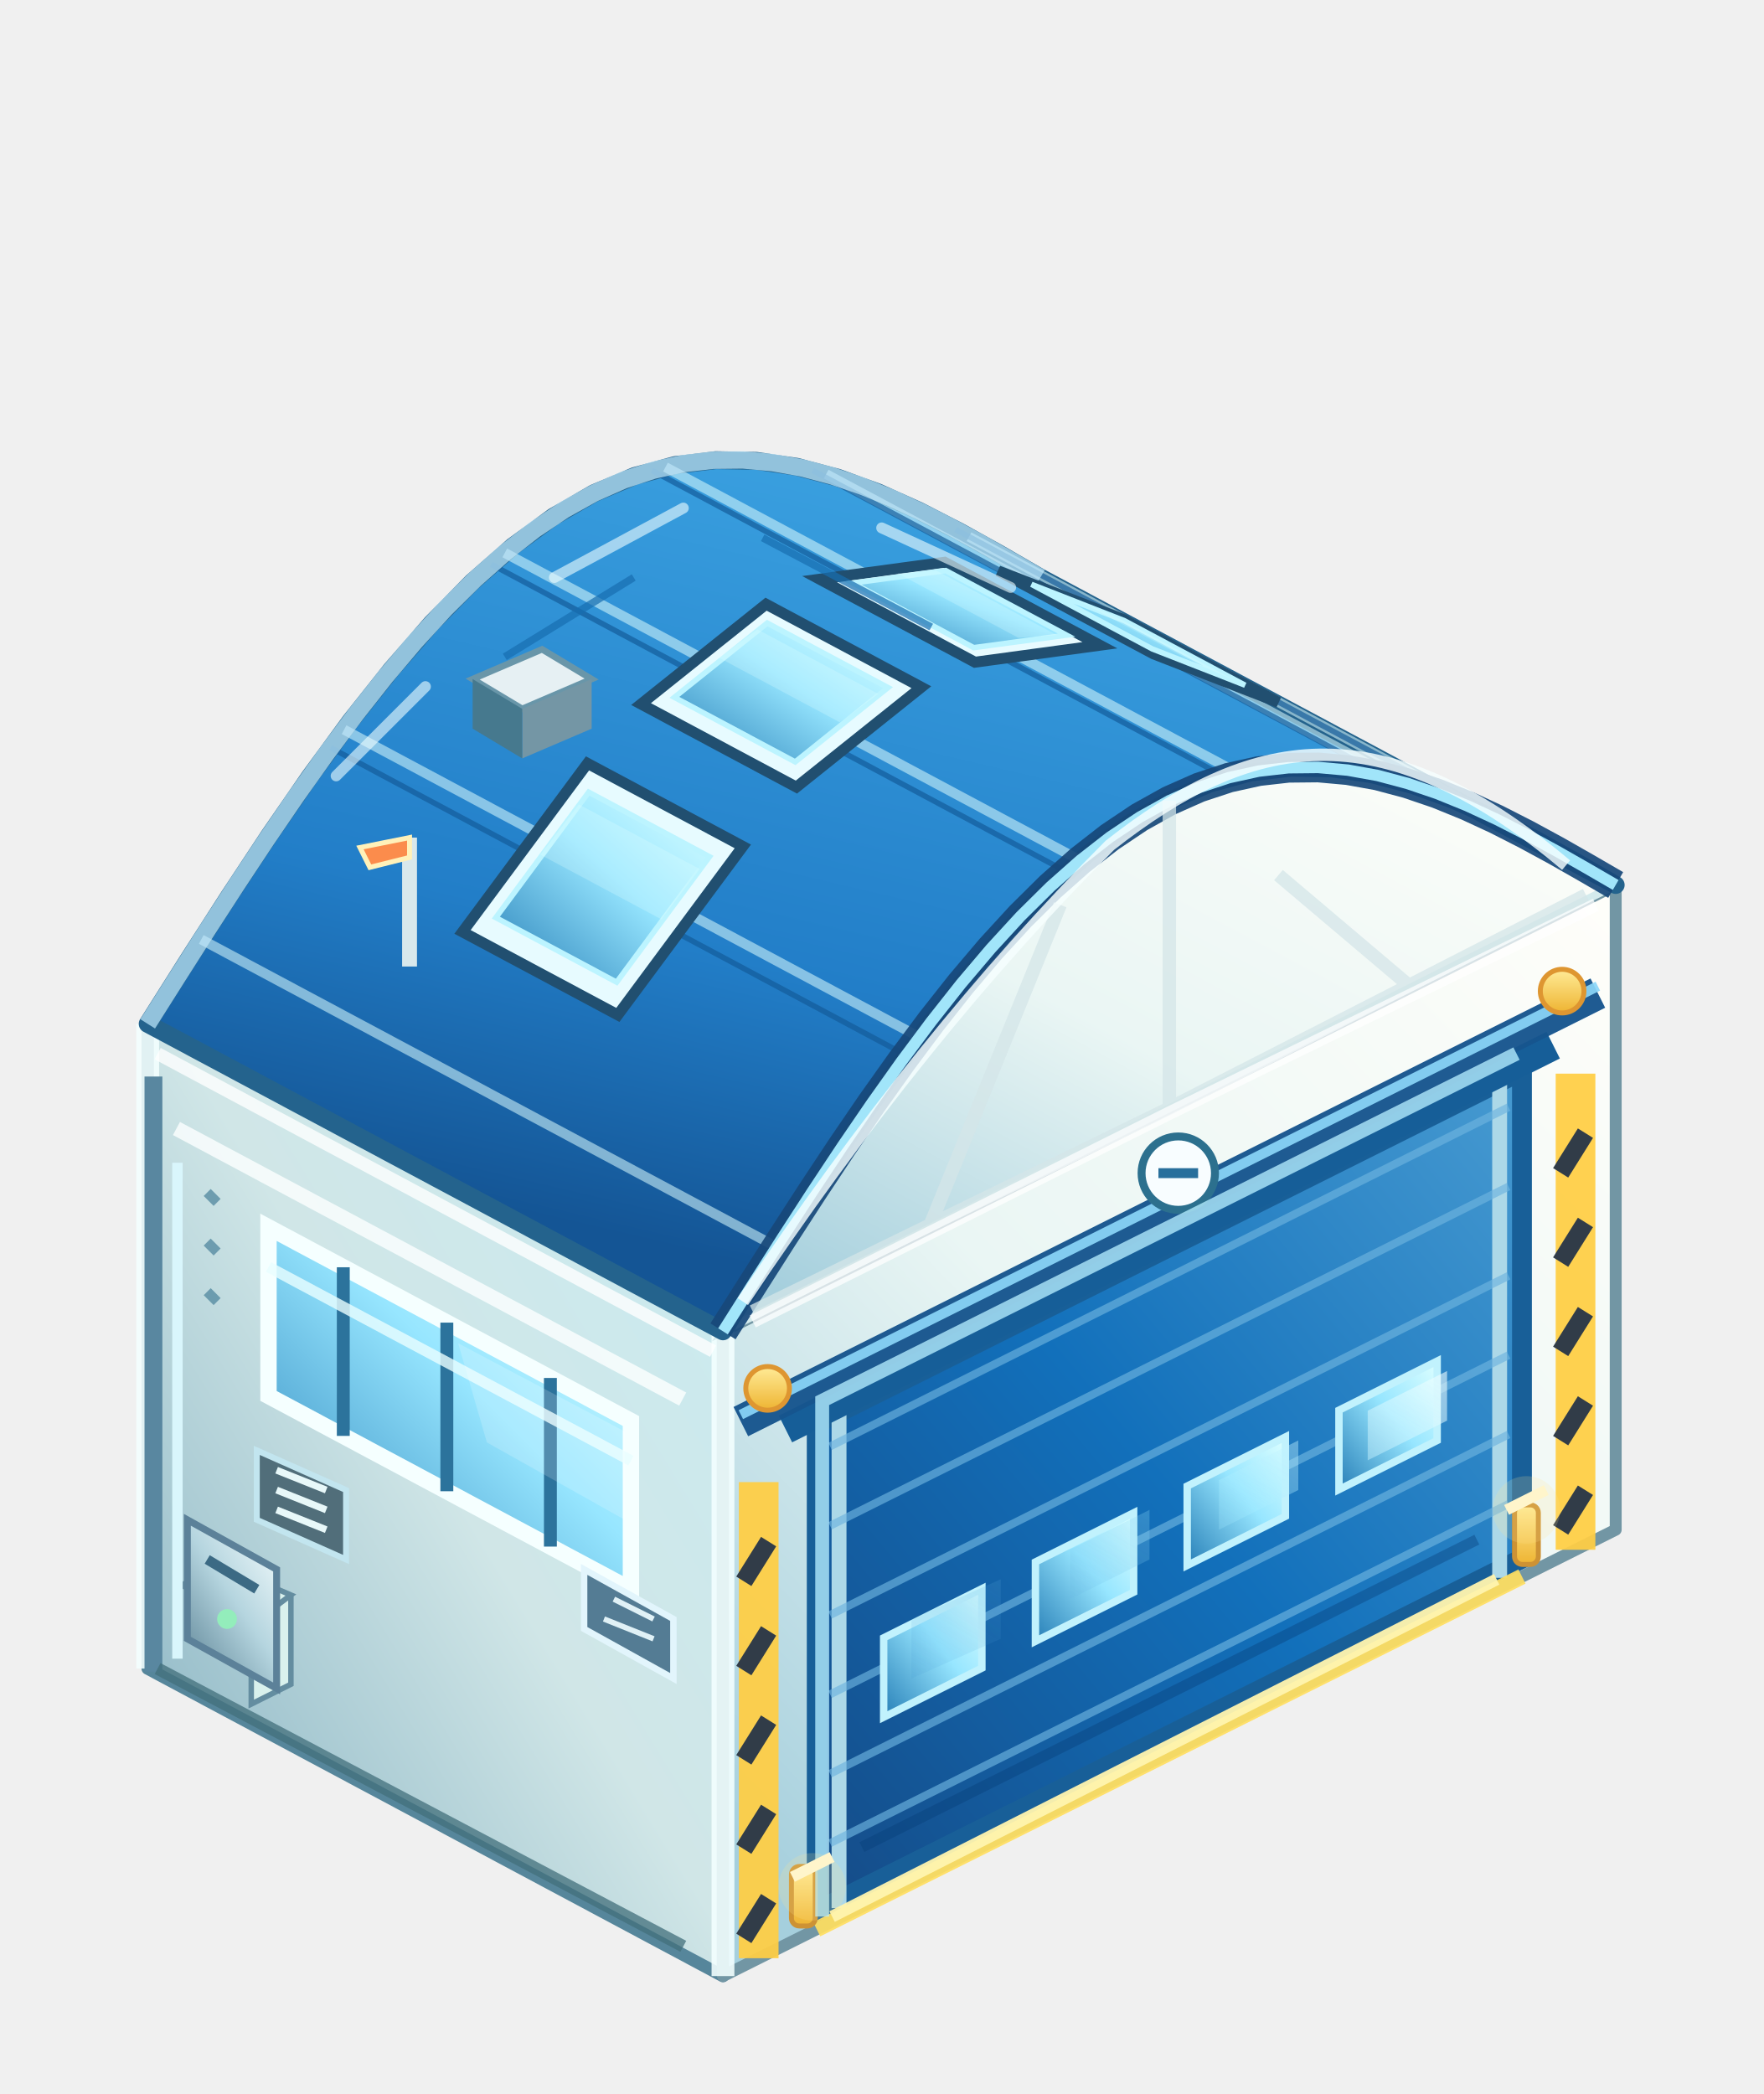
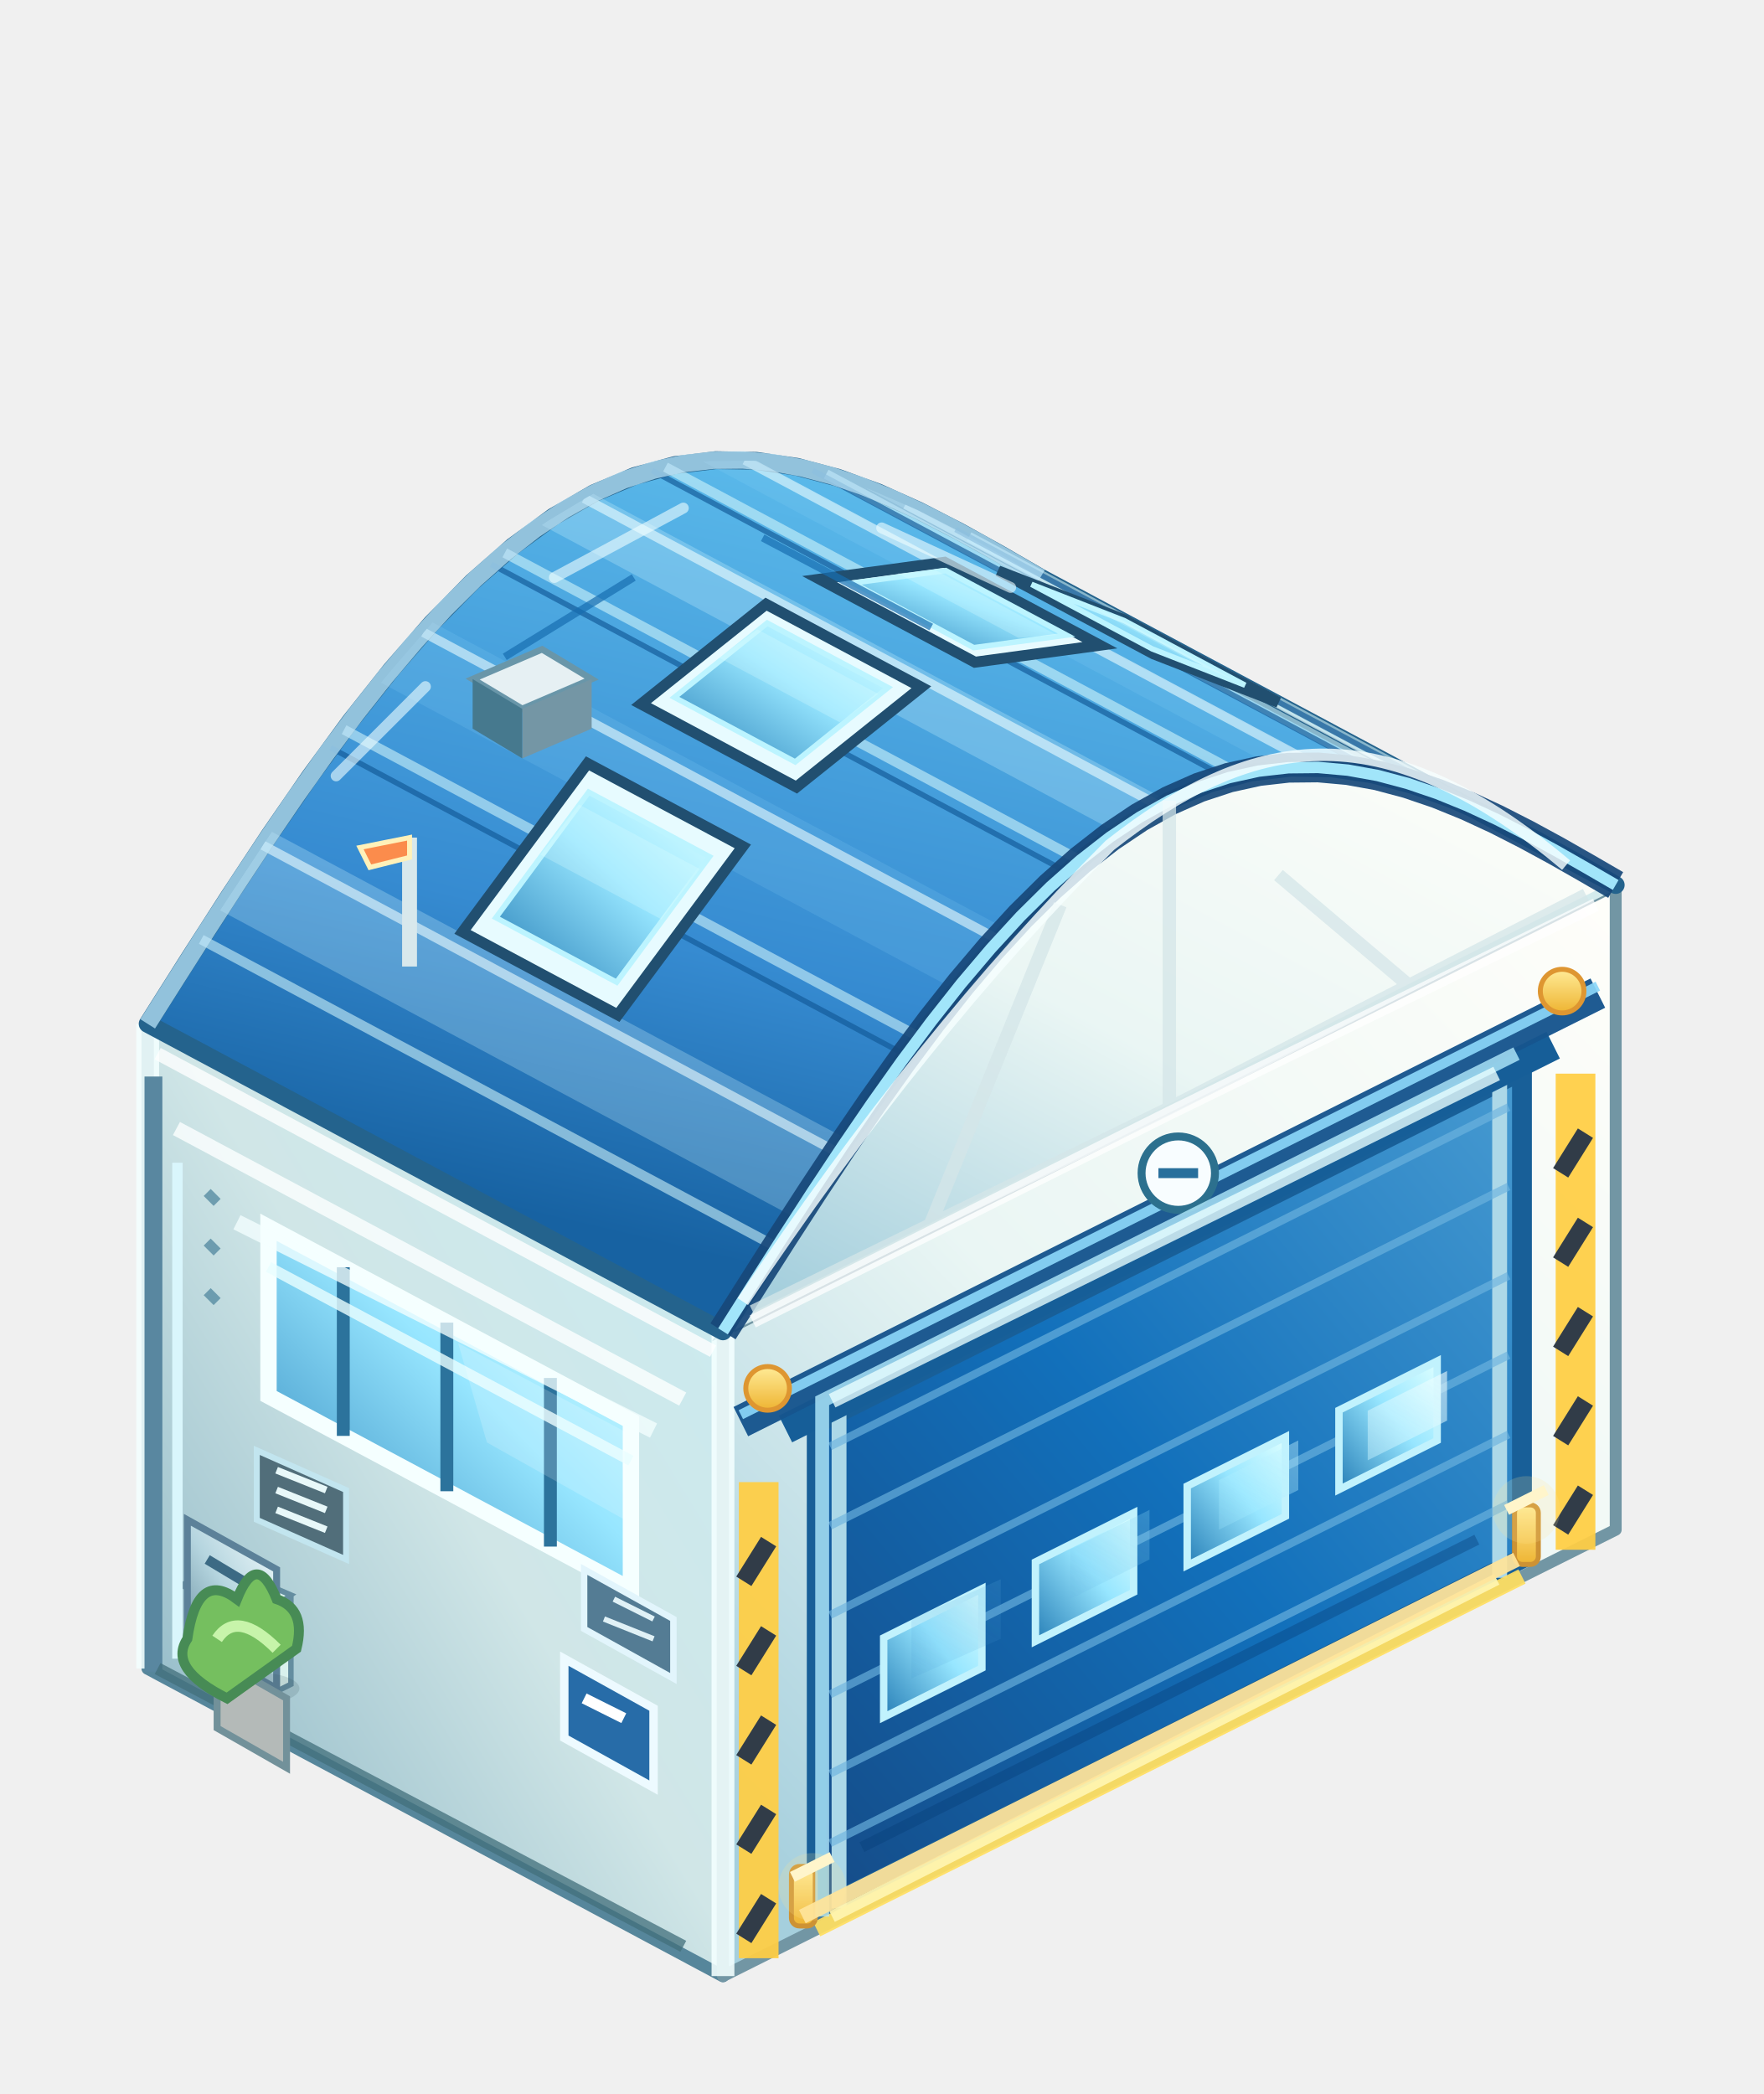
<svg xmlns="http://www.w3.org/2000/svg" width="160" height="190" viewBox="0 0 160 190">
  <g transform="translate(8 11) scale(0.90)">
    <defs>
      <linearGradient id="wall" x2=".85" y2="1">
        <stop stop-color="#fffefa" />
        <stop offset=".55" stop-color="#eaf6f4" />
        <stop offset="1" stop-color="#a5cfdd" />
      </linearGradient>
      <linearGradient id="side" x2="1" y2="1">
        <stop stop-color="#c9ecf2" />
        <stop offset=".48" stop-color="#d0e6e7" />
        <stop offset="1" stop-color="#80adbe" />
      </linearGradient>
      <linearGradient id="roof" x2=".4" y2="1">
-         <stop stop-color="#80dffe" />
-         <stop offset=".20" stop-color="#399fdf" />
-         <stop offset=".70" stop-color="#227ec8" />
-         <stop offset="1" stop-color="#145595" />
+         <stop stop-color="#a4eaff" />
+         <stop offset=".20" stop-color="#5ab9ea" />
+         <stop offset=".70" stop-color="#368bd1" />
+         <stop offset="1" stop-color="#1762a2" />
      </linearGradient>
      <linearGradient id="door" x2="1" y2="1">
        <stop stop-color="#489bd1" />
        <stop offset=".50" stop-color="#1270bb" />
        <stop offset="1" stop-color="#154b87" />
      </linearGradient>
      <linearGradient id="sky" x2="1" y2="1">
        <stop stop-color="#ddffff" />
        <stop offset=".44" stop-color="#97e6ff" />
        <stop offset="1" stop-color="#277fb7" />
      </linearGradient>
      <linearGradient id="gold" x2="0" y2="1">
        <stop stop-color="#ffeb97" />
        <stop offset="1" stop-color="#eeb432" />
      </linearGradient>
    </defs>
    <g transform="translate(160 0) scale(-1 1)">
      <path d="M12.30,145.15 L89.70,183.85 L148.60,153.30 L73.00,115.50 Z" fill="#142f3b" opacity=".14" />
      <polygon points="96.00,187.00 154.00,156.00 154.00,91.00 96.00,122.00" fill="url(#side)" stroke="#56869b" stroke-width="1.25" stroke-linejoin="round" />
      <polygon points="6.00,142.00 96.00,187.00 96.00,122.00 6.00,77.00" fill="url(#wall)" stroke="#7296a4" stroke-width="1.2" stroke-linejoin="round" />
      <polygon points="105.28,131.04 141.82,111.51 141.82,128.51 105.28,148.04" fill="url(#sky)" stroke="#f5ffff" stroke-width="1.65" />
      <path d="M113.40,126.70 L113.40,143.70" stroke="#2c739c" stroke-width="1.3" />
      <path d="M123.84,121.12 L123.84,138.12" stroke="#2c739c" stroke-width="1.3" />
      <path d="M134.28,115.54 L134.28,132.54" stroke="#2c739c" stroke-width="1.3" />
      <path d="M105.28,135.04 L141.82,115.51" stroke="#e9feff" stroke-width="1.1" opacity=".8" />
      <path d="M100.06,128.83 L151.10,101.55" stroke="#fcffff" stroke-width="1.5" opacity=".8" />
      <path d="M96.00,122.00 L96.00,187.00 M154.00,91.00 L154.00,156.00" stroke="#f4ffff" stroke-width="2.3" opacity=".88" />
      <path d="M153.42,156.31 L153.42,96.31" stroke="#5987a0" stroke-width="1.8" />
      <path d="M15.45,144.92 L86.55,180.47 L86.55,131.28 L15.45,95.72 Z" fill="url(#door)" stroke="#185f98" stroke-width="2" />
      <path d="M17.70,146.85 L17.70,94.85" stroke="#acd8e8" stroke-width="1.5" />
      <path d="M84.30,180.15 L84.30,128.15" stroke="#acd8e8" stroke-width="1.5" />
      <path d="M16.80,139.40 L85.20,173.60" stroke="#6db4df" stroke-width=".8" opacity=".65" />
      <path d="M16.80,132.40 L85.20,166.60" stroke="#6db4df" stroke-width=".8" opacity=".65" />
      <path d="M16.80,124.40 L85.20,158.60" stroke="#6db4df" stroke-width=".8" opacity=".65" />
      <path d="M16.80,116.40 L85.20,150.60" stroke="#6db4df" stroke-width=".8" opacity=".65" />
      <path d="M16.80,107.40 L85.20,141.60" stroke="#6db4df" stroke-width=".8" opacity=".65" />
      <path d="M16.80,99.40 L85.20,133.60" stroke="#6db4df" stroke-width=".8" opacity=".65" />
      <polygon points="24.00,133.00 33.90,137.95 33.90,129.95 24.00,125.00" fill="url(#sky)" stroke="#c1f2fd" stroke-width=".75" />
      <polygon points="39.30,140.65 49.20,145.60 49.20,137.60 39.30,132.65" fill="url(#sky)" stroke="#c1f2fd" stroke-width=".75" />
      <polygon points="54.60,148.30 64.50,153.25 64.50,145.25 54.60,140.30" fill="url(#sky)" stroke="#c1f2fd" stroke-width=".75" />
      <polygon points="69.90,155.95 79.80,160.90 79.80,152.90 69.90,147.95" fill="url(#sky)" stroke="#c1f2fd" stroke-width=".75" />
      <path d="M12.30,93.15 L89.70,131.85" stroke="#165e98" stroke-width="3" />
      <path d="M15.45,146.72 L86.55,182.28" stroke="#ffde5f" stroke-width="1.6" opacity=".92" />
      <path d="M6.00,77.00 L9.00,75.26 L12.00,73.55 L15.00,71.92 L18.00,70.39 L21.00,69.00 L24.00,67.78 L27.00,66.76 L30.00,65.96 L33.00,65.42 L36.00,65.15 L39.00,65.18 L42.00,65.52 L45.00,66.18 L48.00,67.17 L51.00,68.50 L54.00,70.17 L57.00,72.18 L60.00,74.52 L63.00,77.18 L66.00,80.15 L69.00,83.42 L72.00,86.96 L75.00,90.76 L78.00,94.78 L81.00,99.00 L84.00,103.39 L87.00,107.92 L90.00,112.55 L93.00,117.26 L96.00,122.00 L6.00,77.00 Z" fill="url(#wall)" stroke="#d4ebed" stroke-width=".8" />
      <path d="M6.00,77.00 L9.00,75.26 L12.00,73.55 L15.00,71.92 L18.00,70.39 L21.00,69.00 L24.00,67.78 L27.00,66.76 L30.00,65.96 L33.00,65.42 L36.00,65.15 L39.00,65.18 L42.00,65.52 L45.00,66.18 L48.00,67.17 L51.00,68.50 L54.00,70.17 L57.00,72.18 L60.00,74.52 L63.00,77.18 L66.00,80.15 L69.00,83.42 L72.00,86.96 L75.00,90.76 L78.00,94.78 L81.00,99.00 L84.00,103.39 L87.00,107.92 L90.00,112.55 L93.00,117.26 L96.00,122.00" fill="none" stroke="#fffdfa" stroke-width="1.2" />
      <path d="M6.00,77.00 L10.09,74.63 L14.18,72.36 L18.27,70.26 L22.36,68.42 L26.45,66.93 L30.55,65.84 L34.64,65.24 L38.73,65.17 L42.82,65.66 L46.91,66.77 L51.00,68.50 L55.09,70.86 L59.18,73.85 L63.27,77.44 L67.36,81.60 L71.45,86.30 L75.55,91.47 L79.64,97.06 L83.73,102.99 L87.82,109.18 L91.91,115.54 L96.00,122.00 L154.00,91.00 L149.91,84.54 L145.82,78.18 L141.73,71.99 L137.64,66.06 L133.55,60.47 L129.45,55.30 L125.36,50.60 L121.27,46.44 L117.18,42.85 L113.09,39.86 L109.00,37.50 L104.91,35.77 L100.82,34.66 L96.73,34.17 L92.64,34.24 L88.55,34.84 L84.45,35.93 L80.36,37.42 L76.27,39.26 L72.18,41.36 L68.09,43.63 L64.00,46.00 Z" fill="url(#roof)" stroke="#24638d" stroke-width="1.8" stroke-linejoin="round" />
+       <defs>
+         <clipPath id="skyportRoofBandsClip">
+           <path d="M6.00,77.00 L10.09,74.63 L14.18,72.36 L18.27,70.26 L22.36,68.42 L26.45,66.93 L30.55,65.84 L34.64,65.24 L38.73,65.17 L42.82,65.66 L46.91,66.77 L51.00,68.50 L55.09,70.86 L59.18,73.85 L63.27,77.44 L67.36,81.60 L71.45,86.30 L75.55,91.47 L79.64,97.06 L83.73,102.99 L87.82,109.18 L91.91,115.54 L96.00,122.00 L154.00,91.00 L149.91,84.54 L145.82,78.18 L141.73,71.99 L137.64,66.06 L133.55,60.47 L129.45,55.30 L125.36,50.60 L121.27,46.44 L117.18,42.85 L113.09,39.86 L109.00,37.50 L104.91,35.77 L100.82,34.66 L96.73,34.17 L92.64,34.24 L88.55,34.84 L84.45,35.93 L80.36,37.42 L76.27,39.26 L72.18,41.36 L68.09,43.63 L64.00,46.00 Z" />
+         </clipPath>
+       </defs>
+       <g clip-path="url(#skyportRoofBandsClip)">
+         <polygon points="18.69,70.06 76.69,39.06 81.91,36.81 23.91,67.81" fill="#d5f8ff" opacity=".26" />
+         <path d="M19.60,69.63L77.60,38.63" stroke="#f2ffff" stroke-width="0.95" opacity=".57" fill="none" />
+         <polygon points="34.89,65.22 92.89,34.22 98.11,34.27 40.11,65.27" fill="#94d8fb" opacity=".15" />
+         <path d="M35.80,65.16L93.80,34.16" stroke="#f2ffff" stroke-width="0.95" opacity=".57" fill="none" />
+         <polygon points="51.09,68.55 109.09,37.55 114.31,40.69 56.31,71.69" fill="#d5f8ff" opacity=".26" />
+         <path d="M52.00,69.02L110.00,38.02" stroke="#f2ffff" stroke-width="0.95" opacity=".57" fill="none" />
+         <polygon points="67.29,81.52 125.29,50.52 130.51,56.59 72.51,87.59" fill="#94d8fb" opacity=".15" />
+         <path d="M68.20,82.53L126.20,51.53" stroke="#f2ffff" stroke-width="0.95" opacity=".57" fill="none" />
+         <polygon points="83.49,102.63 141.49,71.63 146.71,79.55 88.71,110.55" fill="#d5f8ff" opacity=".26" />
+         <path d="M84.40,103.99L142.40,72.99" stroke="#f2ffff" stroke-width="0.95" opacity=".57" fill="none" />
+       </g>
      <path d="M71.20,41.89 L13.20,72.89" stroke="#d6f7fb" stroke-width="1" opacity=".56" />
      <path d="M72.55,41.16 L14.55,72.16" stroke="#125a98" stroke-width=".55" opacity=".67" />
      <path d="M85.60,35.58 L27.60,66.58" stroke="#d6f7fb" stroke-width="1" opacity=".56" />
      <path d="M86.95,35.21 L28.95,66.21" stroke="#125a98" stroke-width=".55" opacity=".67" />
      <path d="M101.80,34.87 L43.80,65.87" stroke="#d6f7fb" stroke-width="1" opacity=".56" />
      <path d="M103.15,35.22 L45.15,66.22" stroke="#125a98" stroke-width=".55" opacity=".67" />
      <path d="M118.00,43.52 L60.00,74.52" stroke="#d6f7fb" stroke-width="1" opacity=".56" />
      <path d="M119.35,44.68 L61.35,75.68" stroke="#125a98" stroke-width=".55" opacity=".67" />
      <path d="M134.20,61.34 L76.20,92.34" stroke="#d6f7fb" stroke-width="1" opacity=".56" />
      <path d="M135.55,63.16 L77.55,94.16" stroke="#125a98" stroke-width=".55" opacity=".67" />
      <path d="M148.60,82.49 L90.60,113.49" stroke="#d6f7fb" stroke-width="1" opacity=".56" />
      <path d="M64.00,46.00 L67.00,44.26 L70.00,42.55 L73.00,40.92 L76.00,39.39 L79.00,38.00 L82.00,36.78 L85.00,35.76 L88.00,34.96 L91.00,34.42 L94.00,34.15 L97.00,34.18 L100.00,34.52 L103.00,35.18 L106.00,36.17 L109.00,37.50 L112.00,39.17 L115.00,41.18 L118.00,43.52 L121.00,46.18 L124.00,49.15 L127.00,52.42 L130.00,55.96 L133.00,59.76 L136.00,63.78 L139.00,68.00 L142.00,72.39 L145.00,76.92 L148.00,81.55 L151.00,86.26 L154.00,91.00" fill="none" stroke="#c0eafd" stroke-width="1.75" opacity="0.7" />
      <path d="M6.00,77.00 L9.00,75.26 L12.00,73.55 L15.00,71.92 L18.00,70.39 L21.00,69.00 L24.00,67.78 L27.00,66.76 L30.00,65.96 L33.00,65.42 L36.00,65.15 L39.00,65.18 L42.00,65.52 L45.00,66.18 L48.00,67.17 L51.00,68.50 L54.00,70.17 L57.00,72.18 L60.00,74.52 L63.00,77.18 L66.00,80.15 L69.00,83.42 L72.00,86.96 L75.00,90.76 L78.00,94.78 L81.00,99.00 L84.00,103.39 L87.00,107.92 L90.00,112.55 L93.00,117.26 L96.00,122.00" fill="none" stroke="#17487a" stroke-width="3" opacity="0.92" />
      <path d="M6.00,77.00 L9.00,75.26 L12.00,73.55 L15.00,71.92 L18.00,70.39 L21.00,69.00 L24.00,67.78 L27.00,66.76 L30.00,65.96 L33.00,65.42 L36.00,65.15 L39.00,65.18 L42.00,65.52 L45.00,66.18 L48.00,67.17 L51.00,68.50 L54.00,70.17 L57.00,72.18 L60.00,74.52 L63.00,77.18 L66.00,80.15 L69.00,83.42 L72.00,86.96 L75.00,90.76 L78.00,94.78 L81.00,99.00 L84.00,103.39 L87.00,107.92 L90.00,112.55 L93.00,117.26 L96.00,122.00" fill="none" stroke="#a7ebff" stroke-width="1.15" opacity="0.96" />
      <polygon points="40.00,58.59 52.60,53.70 68.26,45.33 55.66,50.22" fill="#e7fbff" stroke="#214f70" stroke-width="1.1" />
      <polygon points="43.36,56.86 52.72,53.20 64.90,46.69 55.54,50.35" fill="url(#sky)" stroke="#bcf4ff" stroke-width=".55" />
      <polygon points="44.35,56.39 48.22,54.72 60.40,48.21 56.53,49.88" fill="#e3ffff" opacity=".25" />
      <polygon points="58.00,52.83 70.60,54.54 86.26,46.17 73.66,44.46" fill="#e7fbff" stroke="#214f70" stroke-width="1.1" />
      <polygon points="61.36,51.81 70.72,53.07 82.90,46.56 73.54,45.30" fill="url(#sky)" stroke="#bcf4ff" stroke-width=".55" />
      <polygon points="62.35,51.80 66.22,52.08 78.40,45.57 74.53,45.29" fill="#e3ffff" opacity=".25" />
      <polygon points="76.00,57.06 88.60,67.13 104.26,58.76 91.66,48.69" fill="#e7fbff" stroke="#214f70" stroke-width="1.1" />
      <polygon points="79.36,57.10 88.72,64.59 100.90,58.08 91.54,50.59" fill="url(#sky)" stroke="#bcf4ff" stroke-width=".55" />
      <polygon points="80.35,57.74 84.22,60.60 96.40,54.09 92.53,51.23" fill="#e3ffff" opacity=".25" />
      <polygon points="94.00,73.11 106.60,90.10 122.26,81.73 109.66,64.74" fill="#e7fbff" stroke="#214f70" stroke-width="1.1" />
      <polygon points="97.36,74.15 106.72,86.80 118.90,80.29 109.54,67.64" fill="url(#sky)" stroke="#bcf4ff" stroke-width=".55" />
      <polygon points="98.35,75.39 102.22,80.46 114.40,73.95 110.53,68.88" fill="#e3ffff" opacity=".25" />
      <path d="M7.80,87.90 L94.20,131.10" stroke="#16548e" stroke-width="3.3" opacity=".96" />
      <path d="M7.80,87.20 L94.20,130.40" stroke="#8bd6f8" stroke-width="1" opacity=".92" />
      <path d="M10.05,144.02 L10.05,96.02" stroke="#ffce43" stroke-width="4" opacity=".93" />
      <path d="M9.05,138.02 l2.5,4" stroke="#313c48" stroke-width="1.8" />
      <path d="M9.05,129.02 l2.5,4" stroke="#313c48" stroke-width="1.8" />
      <path d="M9.05,120.02 l2.5,4" stroke="#313c48" stroke-width="1.8" />
      <path d="M9.05,111.02 l2.5,4" stroke="#313c48" stroke-width="1.8" />
      <path d="M9.05,102.02 l2.5,4" stroke="#313c48" stroke-width="1.8" />
      <path d="M92.40,185.20 L92.40,137.20" stroke="#ffce43" stroke-width="4" opacity=".93" />
      <path d="M91.40,179.20 l2.5,4" stroke="#313c48" stroke-width="1.8" />
      <path d="M91.40,170.20 l2.5,4" stroke="#313c48" stroke-width="1.8" />
      <path d="M91.40,161.20 l2.5,4" stroke="#313c48" stroke-width="1.8" />
      <path d="M91.40,152.20 l2.5,4" stroke="#313c48" stroke-width="1.8" />
      <path d="M91.40,143.20 l2.5,4" stroke="#313c48" stroke-width="1.8" />
      <circle cx="50.1" cy="106.05" r="3.7" fill="#f8fdff" stroke="#2c708e" stroke-width=".8" />
      <path d="M48.1,106.05 h4" stroke="#286f9c" stroke-width="1" />
      <circle cx="11.4" cy="87.7" r="2.2" fill="url(#gold)" stroke="#de9631" stroke-width=".5" />
      <circle cx="91.5" cy="127.75" r="2.2" fill="url(#gold)" stroke="#de9631" stroke-width=".5" />
      <path d="M109.24,56.24 l5,-3 7,3 -5,3 Z" fill="#e6f0f3" stroke="#6996a9" stroke-width=".65" />
      <path d="M109.24,56.24 l0,5 7,3 0,-5" fill="#7496a5" />
      <path d="M116.24,59.24 l5,-3 0,5 -5,3 Z" fill="#46798e" />
      <path d="M127.6,85.22 v-13" stroke="#d8e8ec" stroke-width="1.5" />
      <path d="M127.6,72.22 l5,1 -1,2 -4,-1Z" fill="#fb8c4c" stroke="#fff1b9" stroke-width=".5" />
      <path d="M139.56,148.58 l7,-3 4,2 -7,4z M139.56,148.58v9 l4,2v-9" fill="#d9f1ed" stroke="#648da0" stroke-width=".55" />
      <rect x="13.8" y="139.5" width="2.4" height="6" rx=".8" fill="url(#gold)" stroke="#cd9234" stroke-width=".5" />
      <rect x="86.7" y="175.95" width="2.4" height="6" rx=".8" fill="url(#gold)" stroke="#cd9234" stroke-width=".5" />
      <g id="skyport-finish-pass-small">
        <defs>
          <linearGradient id="finish-gloss-s" x1="0" y1="0" x2="1" y2="1">
            <stop stop-color="#f4ffff" stop-opacity=".92" />
            <stop offset=".43" stop-color="#a5ecff" stop-opacity=".46" />
            <stop offset="1" stop-color="#287ec6" stop-opacity=".12" />
          </linearGradient>
          <linearGradient id="finish-metal-s" x1="0" y1="0" x2=".8" y2="1">
            <stop stop-color="#f9ffff" />
            <stop offset=".52" stop-color="#b5d5df" />
            <stop offset="1" stop-color="#678d9e" />
          </linearGradient>
        </defs>
        <path d="M9,78 L51,99.5 L93,120 M51,99.5 L51,68.5  M27,87 L40,76 M75,111 L62,79" fill="none" stroke="#d4e5e8" stroke-width="1.35" opacity=".75" />
        <path d="M8,79 L51,100 L93,121" fill="none" stroke="#ffffff" stroke-width="1.35" opacity=".72" />
        <path d="M16,94 L86,129 L86,181" fill="none" stroke="#b5edff" stroke-width="1.4" opacity=".78" />
        <path d="M20,143 L82,174" fill="none" stroke="#063c77" stroke-width="1.1" opacity=".38" />
        <path d="M18,147 L85,181" fill="none" stroke="#fff4ae" stroke-width="1.2" opacity=".95" />
        <path d="M23,126 L31,130 L31,135 L23,131 Z M38,133 L46,137 L46,142 L38,138 Z  M53,140 L61,144 L61,149 L53,145 Z M68,147 L77,151 L77,157 L68,153 Z" fill="url(#finish-gloss-s)" opacity=".64" />
        <path d="M11,75 C30,59 43,62 57,73 Q76,92 94,119" fill="none" stroke="#f6ffff" stroke-width="1.25" opacity=".82" />
        <path d="M67,47 L80,41 M100,39 L113,46 M126,57 L135,66" fill="none" stroke="#effdff" stroke-width="1.1" stroke-linecap="round" opacity=".60" />
        <path d="M75,51 L92,42 M105,46 L118,54" stroke="#176db0" stroke-width=".75" opacity=".7" />
        <polygon points="105.9,132.1 122.7,123.2 119.8,133.2 105.9,141.0" fill="#ffffff" opacity=".18" />
        <path d="M97,124 L153,94" stroke="#ffffff" stroke-width="1.3" opacity=".78" />
        <path d="M100,184 L153,156" stroke="#426f7b" stroke-width="1.25" opacity=".75" />
        <path d="M151,105 L151,155" stroke="#d9f6fc" stroke-width="1.05" />
        <path d="M147,109 L148,108 M147,114 L148,113 M147,119 L148,118" stroke="#588ca2" stroke-width="1" opacity=".8" />
        <path d="M101,151 L110,146 L110,152 L101,157 Z" fill="#547c94" stroke="#e2f5fc" stroke-width=".65" />
        <path d="M103,151 L107,149 M103,153 L108,151" stroke="#e0f1f6" stroke-width=".55" />
        <path d="M141,146 L150,141 L150,153 L141,158 Z" fill="url(#finish-metal-s)" stroke="#5c8199" stroke-width=".7" />
        <path d="M143,148 L148,145" stroke="#3c6a84" stroke-width="1" />
        <circle cx="146" cy="151" r="1.0" fill="#93edbb" />
        <circle cx="15" cy="140" r="3.4" fill="#ffe68f" opacity=".18" />
        <circle cx="87" cy="178" r="3.4" fill="#ffe68f" opacity=".19" />
        <path d="M13,138 l4,2 M85,175 l4,2" stroke="#fff5cb" stroke-width="1.1" />
        <path d="M134,145 L143,141 L143,134 L134,138 Z" fill="#516e7a" stroke="#c2e5ef" stroke-width=".6" />
        <path d="M136,138 L141,136 M136,140 L141,138 M136,142 L141,140" stroke="#e8f8f9" stroke-width=".7" />
      </g>
+       <g id="skyrama-airport-life-small-v2">
+         <path d="M18 96 L85 129" stroke="#eaffff" stroke-width="1.5" opacity=".78" />
+         <path d="M103 132 L145 111" stroke="#f4ffff" stroke-width="1.6" opacity=".76" />
+         <path d="M16 145 L88 181" stroke="#ffe49a" stroke-width="1.5" opacity=".93" />
+         <ellipse cx="143" cy="158" rx="4.3" ry="1.6" fill="#344e56" opacity=".16" />
+         <path d="M140 159 L147 155 L147 162 L140 166Z" fill="#b4bab8" stroke="#72919a" stroke-width=".7" />
+         <path d="M139 154 Q138 150 141 149 Q143 144 145 149 Q149 146 150 153 Q152 156 146 159Z" fill="#75bf5f" stroke="#478b55" stroke-width="1" />
+         <path d="M141 154 Q145 150 147 153" fill="none" stroke="#c7f4aa" stroke-width="1.15" />
+         <path d="M103 160 L112 155 L112 163 L103 168Z" fill="#276ca8" stroke="#edfaff" stroke-width=".85" />
+         <path d="M106 161 L110 159" stroke="#ffffff" stroke-width="1.1" />
+       </g>
    </g>
  </g>
</svg>
